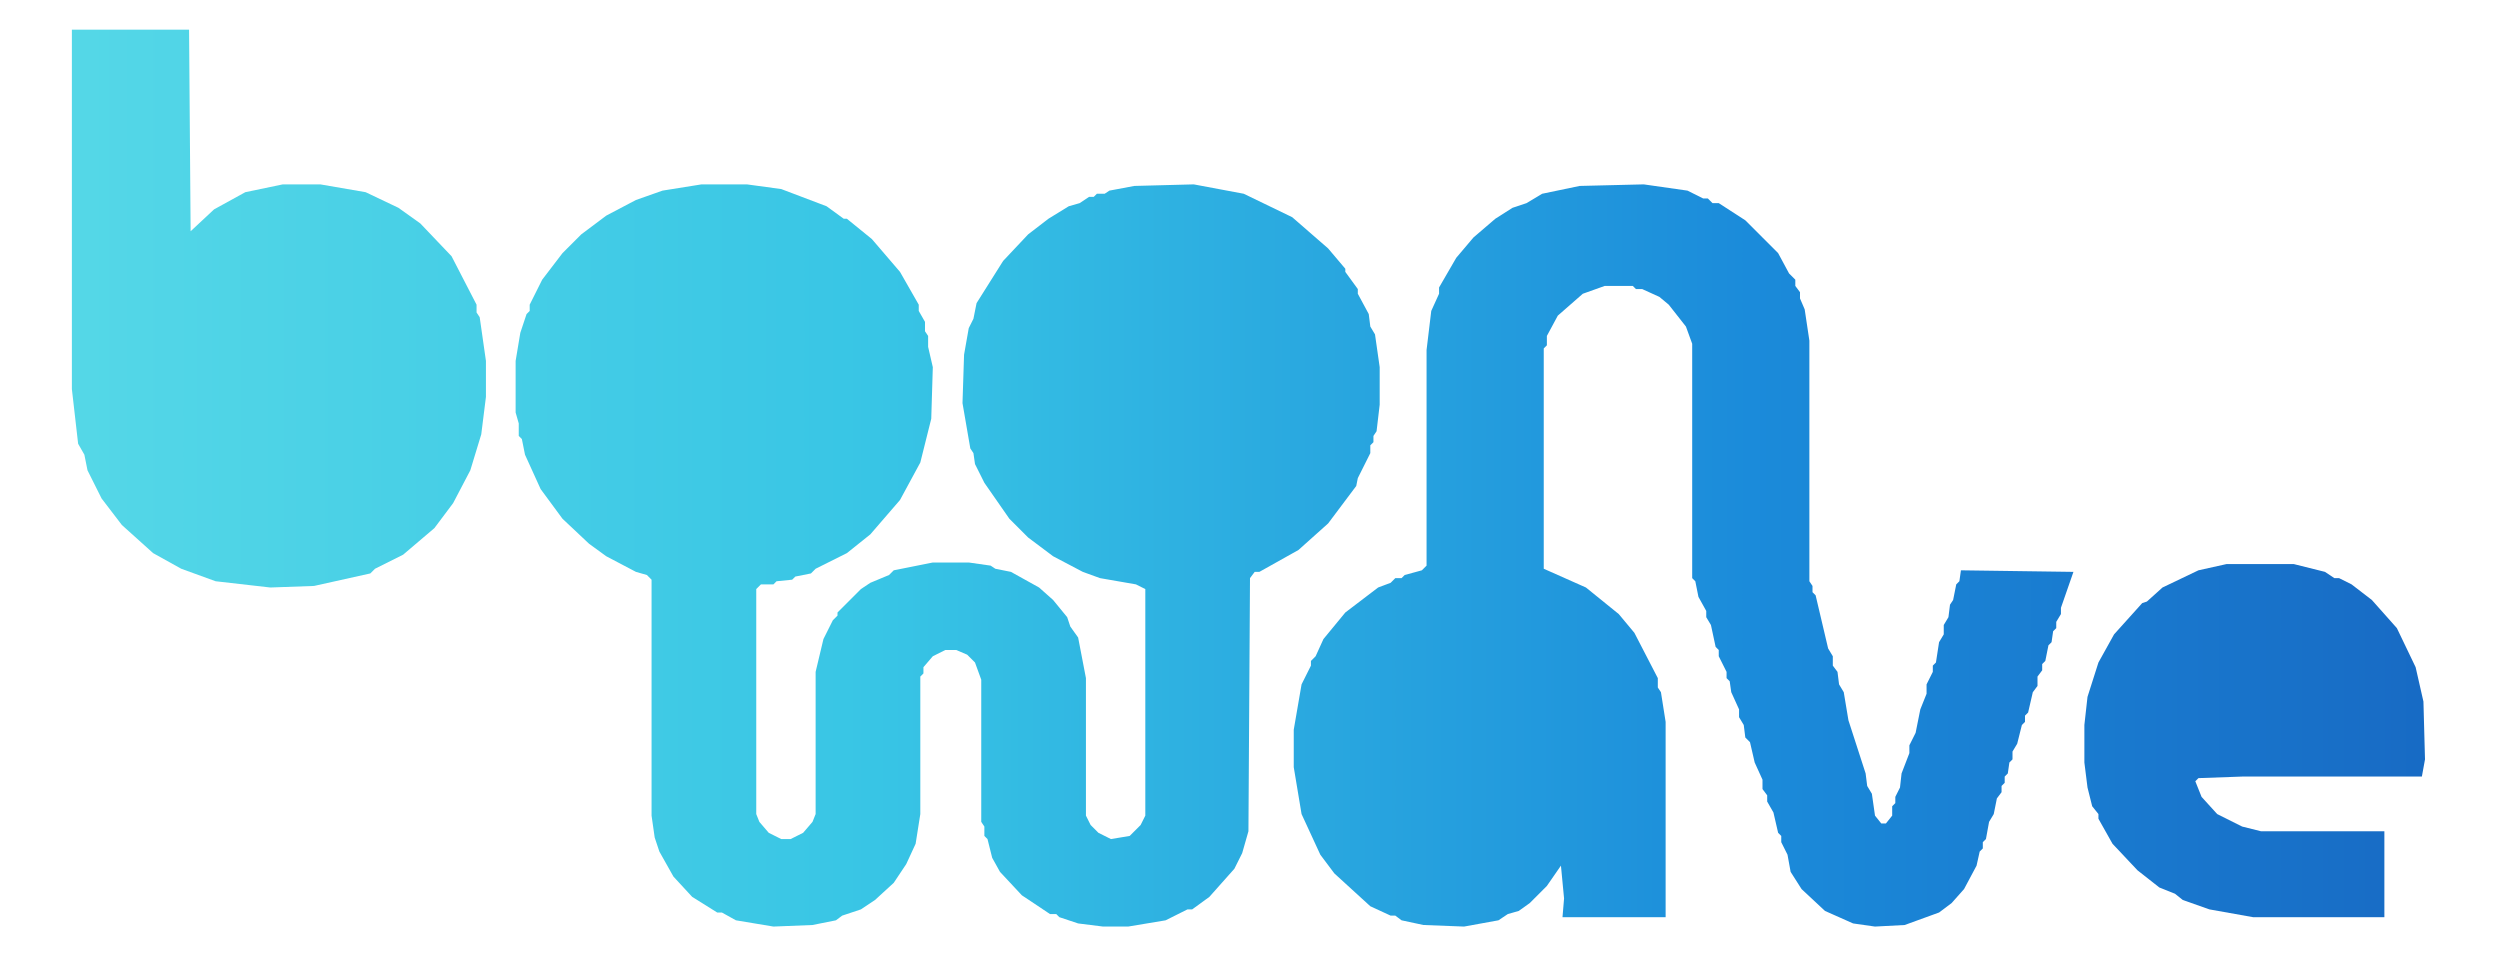
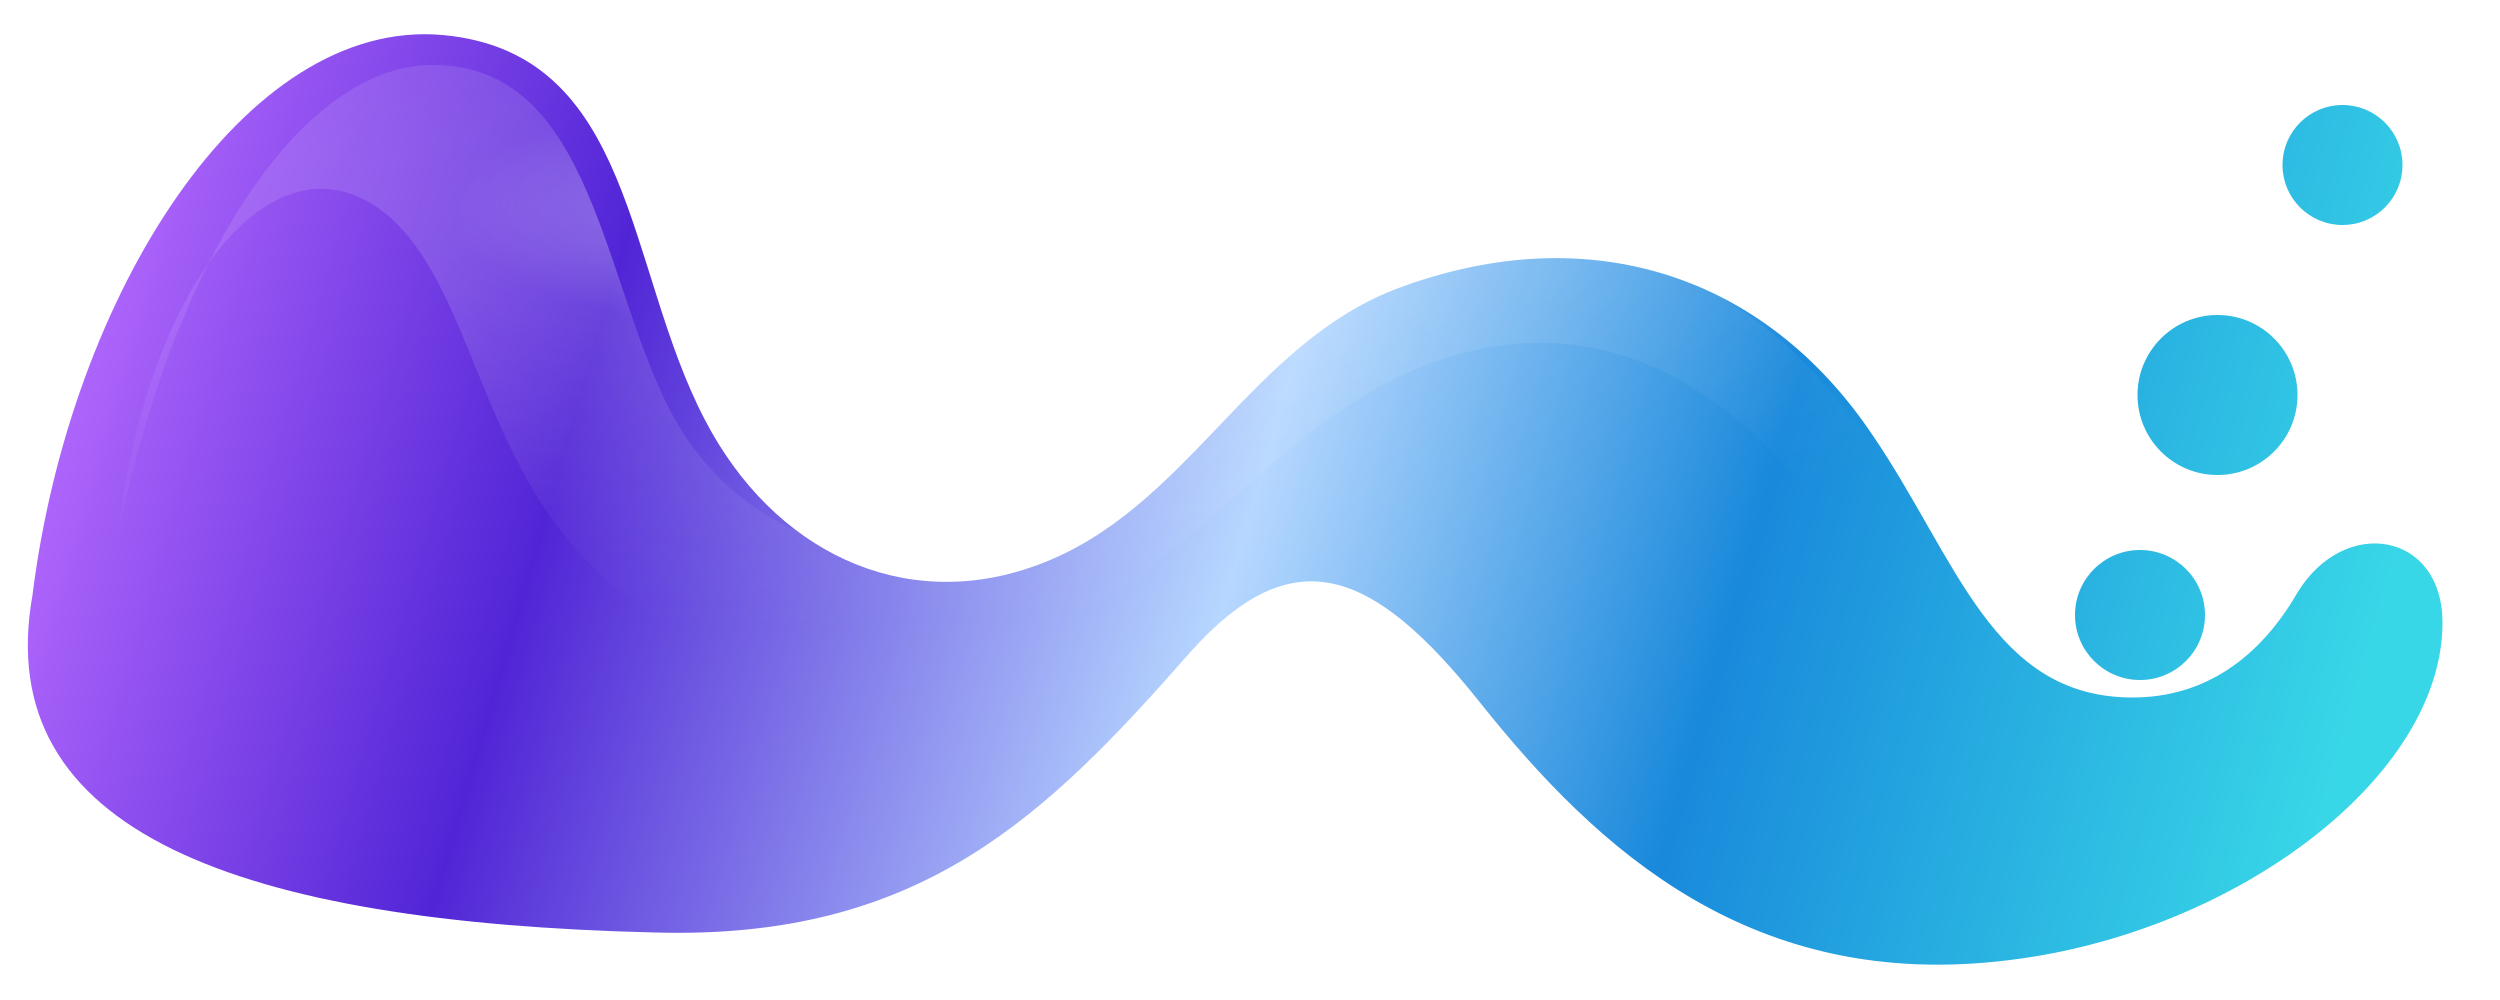
- <svg xmlns="http://www.w3.org/2000/svg" width="1600" height="613" viewBox="0 0 1600 613" role="img" aria-label="BOONWAVE">
+ <svg xmlns="http://www.w3.org/2000/svg" width="1000" height="400" viewBox="0 0 1000 400" role="img" aria-label="BOONWAVE mark">
  <defs>
-     <linearGradient id="g" x1="0" y1="0" x2="1600" y2="0" gradientUnits="userSpaceOnUse">
-       <stop offset="0" stop-color="#57d9e7" />
-       <stop offset=".35" stop-color="#38c5e5" />
-       <stop offset=".7" stop-color="#1b8bda" />
-       <stop offset="1" stop-color="#1767c2" />
+     <linearGradient id="wave" x1="35" y1="70" x2="930" y2="330" gradientUnits="userSpaceOnUse">
+       <stop offset="0" stop-color="#b76bff" />
+       <stop offset="0.23" stop-color="#5125d6" />
+       <stop offset="0.52" stop-color="#b6d7ff" />
+       <stop offset="0.73" stop-color="#1989db" />
+       <stop offset="1" stop-color="#38d7e7" />
    </linearGradient>
+     <radialGradient id="shine" cx="38%" cy="24%" r="68%">
+       <stop offset="0" stop-color="#ffffff" stop-opacity="0.62" />
+       <stop offset="0.3" stop-color="#ffffff" stop-opacity="0.18" />
+       <stop offset="1" stop-color="#ffffff" stop-opacity="0" />
+     </radialGradient>
  </defs>
-   <g fill="url(#g)" fill-rule="evenodd" clip-rule="evenodd">
-     <path d="M1384,376 L1374,385 L1371,386 L1353,406 L1343,424 L1336,446 L1334,464 L1334,488 L1336,504 L1339,516 L1343,521 L1343,524 L1352,540 L1368,557 L1382,568 L1392,572 L1397,576 L1414,582 L1442,587 L1526,587 L1526,532 L1447,532 L1435,529 L1419,521 L1409,510 L1405,500 L1407,498 L1435,497 L1550,497 L1552,486 L1551,449 L1546,427 L1534,402 L1518,384 L1505,374 L1497,370 L1494,370 L1488,366 L1468,361 L1425,361 L1407,365 Z" />
-     <path d="M1403,452 L1405,445 L1407,443 L1407,439 L1414,428 L1423,420 L1435,415 L1456,415 L1458,417 L1466,419 L1480,432 L1485,443 L1486,454 L1484,456 L1406,456 Z" />
-     <path d="M968,133 L957,140 L943,152 L932,165 L921,184 L921,188 L916,199 L913,224 L913,362 L910,365 L899,368 L897,370 L893,370 L890,373 L882,376 L861,392 L847,409 L842,420 L839,423 L839,426 L833,438 L828,467 L828,491 L833,521 L845,547 L854,559 L877,580 L890,586 L893,586 L897,589 L911,592 L937,593 L959,589 L965,585 L972,583 L979,578 L990,567 L999,554 L1001,575 L1000,587 L1066,587 L1066,462 L1063,443 L1061,440 L1061,434 L1046,405 L1036,393 L1015,376 L988,364 L988,223 L990,221 L990,215 L997,202 L1013,188 L1027,183 L1045,183 L1047,185 L1051,185 L1062,190 L1068,195 L1079,209 L1083,220 L1083,370 L1085,372 L1087,382 L1092,391 L1092,395 L1095,400 L1098,414 L1100,416 L1100,420 L1105,430 L1105,434 L1107,436 L1108,443 L1113,454 L1113,459 L1116,464 L1117,472 L1120,475 L1123,488 L1128,499 L1128,505 L1131,509 L1131,513 L1135,520 L1138,533 L1140,535 L1140,539 L1144,547 L1146,558 L1153,569 L1168,583 L1186,591 L1200,593 L1219,592 L1241,584 L1249,578 L1257,569 L1265,554 L1267,545 L1269,543 L1269,539 L1271,537 L1273,526 L1276,521 L1278,511 L1281,507 L1281,503 L1283,501 L1283,497 L1285,495 L1286,488 L1288,486 L1288,481 L1291,476 L1294,464 L1296,462 L1296,458 L1298,456 L1301,443 L1304,439 L1304,433 L1307,429 L1307,425 L1309,423 L1311,413 L1313,411 L1314,404 L1316,402 L1316,398 L1319,393 L1319,389 L1327,366 L1255,365 L1254,372 L1252,374 L1250,384 L1248,387 L1247,395 L1244,400 L1244,406 L1241,411 L1239,424 L1237,426 L1237,430 L1233,438 L1233,444 L1229,454 L1226,469 L1222,477 L1222,482 L1217,495 L1216,504 L1213,510 L1213,514 L1211,516 L1211,522 L1207,527 L1204,527 L1200,522 L1198,508 L1195,503 L1194,495 L1183,461 L1180,443 L1177,438 L1176,430 L1173,426 L1173,420 L1170,415 L1162,381 L1160,379 L1160,375 L1158,372 L1158,218 L1155,198 L1152,191 L1152,187 L1149,183 L1149,179 L1145,175 L1138,162 L1117,141 L1100,130 L1096,130 L1093,127 L1090,127 L1080,122 L1052,118 L1011,119 L987,124 L977,130 Z" />
-     <path d="M934,420 L960,420 L976,428 L991,445 L997,463 L997,490 L990,510 L985,517 L973,528 L955,535 L936,534 L919,526 L905,511 L900,500 L897,487 L897,466 L899,456 L904,444 L916,430 Z" />
-     <path d="M372,150 L360,162 L347,179 L339,195 L339,199 L337,201 L333,213 L330,231 L330,264 L332,271 L332,279 L334,281 L336,291 L346,313 L360,332 L377,348 L388,356 L407,366 L414,368 L417,371 L417,522 L419,536 L422,545 L431,561 L443,574 L459,584 L462,584 L471,589 L495,593 L520,592 L535,589 L539,586 L551,582 L560,576 L572,565 L580,553 L586,540 L589,521 L589,433 L591,431 L591,427 L597,420 L605,416 L612,416 L619,419 L624,424 L628,435 L628,526 L630,529 L630,535 L632,537 L635,549 L640,558 L654,573 L672,585 L676,585 L678,587 L690,591 L706,593 L722,593 L746,589 L760,582 L763,582 L774,574 L790,556 L795,546 L799,532 L800,370 L803,366 L806,366 L831,352 L850,335 L868,311 L869,306 L877,290 L877,285 L879,283 L879,279 L881,276 L883,259 L883,235 L880,214 L877,209 L876,201 L869,188 L869,185 L861,174 L861,172 L850,159 L827,139 L796,124 L764,118 L726,119 L710,122 L707,124 L702,124 L700,126 L697,126 L691,130 L684,132 L671,140 L658,150 L642,167 L625,194 L623,204 L620,210 L617,227 L616,258 L621,287 L623,290 L624,297 L630,309 L646,332 L658,344 L674,356 L693,366 L704,370 L727,374 L733,377 L733,522 L730,528 L723,535 L711,537 L703,533 L698,528 L695,522 L695,434 L690,408 L685,401 L683,395 L674,384 L665,376 L647,366 L637,364 L634,362 L620,360 L597,360 L572,365 L569,368 L557,373 L551,377 L536,392 L536,394 L533,397 L527,409 L522,430 L522,521 L520,526 L514,533 L506,537 L500,537 L492,533 L486,526 L484,521 L484,377 L487,374 L495,374 L497,372 L507,371 L509,369 L519,367 L522,364 L542,354 L557,342 L576,320 L589,296 L596,268 L597,235 L594,222 L594,215 L592,212 L592,206 L588,199 L588,195 L576,174 L558,153 L542,140 L540,140 L529,132 L500,121 L478,118 L449,118 L424,122 L407,128 L388,138 Z" />
-     <path d="M739,183 L759,183 L766,186 L770,186 L784,194 L799,211 L800,216 L805,225 L808,242 L808,251 L805,262 L805,268 L803,270 L803,274 L800,278 L800,281 L789,295 L776,305 L759,311 L735,310 L727,307 L714,299 L700,283 L692,263 L691,238 L693,227 L695,225 L695,221 L698,217 L698,214 L704,205 L715,194 L727,187 L737,185 Z" />
-     <path d="M454,183 L473,183 L484,186 L498,194 L508,204 L508,206 L514,213 L521,232 L521,262 L517,274 L514,278 L514,281 L507,291 L499,299 L486,307 L474,311 L449,310 L429,300 L419,290 L412,280 L406,261 L406,232 L409,226 L409,222 L411,220 L411,216 L414,213 L415,209 L430,193 L441,187 Z" />
-     <path d="M46,19 L46,249 L50,284 L54,291 L56,301 L65,319 L78,336 L98,354 L116,364 L138,372 L173,376 L201,375 L237,367 L240,364 L258,355 L278,338 L290,322 L301,301 L308,278 L311,254 L311,231 L307,203 L305,200 L305,195 L289,164 L269,143 L255,133 L234,123 L205,118 L181,118 L157,123 L137,134 L122,148 L121,19 Z" />
-     <path d="M172,183 L186,183 L192,186 L198,186 L214,196 L225,209 L231,221 L235,237 L234,263 L227,282 L221,291 L208,303 L195,310 L185,312 L172,312 L170,310 L162,310 L147,302 L131,284 L126,273 L122,254 L123,233 L126,228 L126,222 L129,217 L129,214 L132,211 L135,204 L151,190 L159,186 Z" />
-   </g>
+   <path fill="url(#wave)" d="M13 238C28 118 98 7 177 14c77 7 73 93 105 154 27 52 79 78 133 58 60-22 85-89 145-111 76-28 146-5 189 59 34 50 48 105 104 105 29 0 51-16 66-42 19-31 58-24 58 12 0 62-83 124-173 135-103 13-165-44-212-103-43-54-75-66-116-20-58 66-108 115-214 112C96 369-4 333 13 238z" />
+   <path fill="url(#shine)" opacity="0.78" d="M46 221C67 108 119 27 172 26c62-1 68 78 93 132 26 57 87 78 145 51 62-28 89-82 147-101 72-23 135-2 178 52 28 35 41 72 78 86-44-4-72-33-105-66-45-46-99-55-153-27-51 26-87 82-146 103-80 29-148 9-190-51-31-45-37-106-73-125-42-22-89 39-100 141z" />
+   <circle cx="937" cy="66" r="24" fill="url(#wave)" />
+   <circle cx="887" cy="158" r="32" fill="url(#wave)" />
+   <circle cx="856" cy="246" r="26" fill="url(#wave)" />
</svg>
